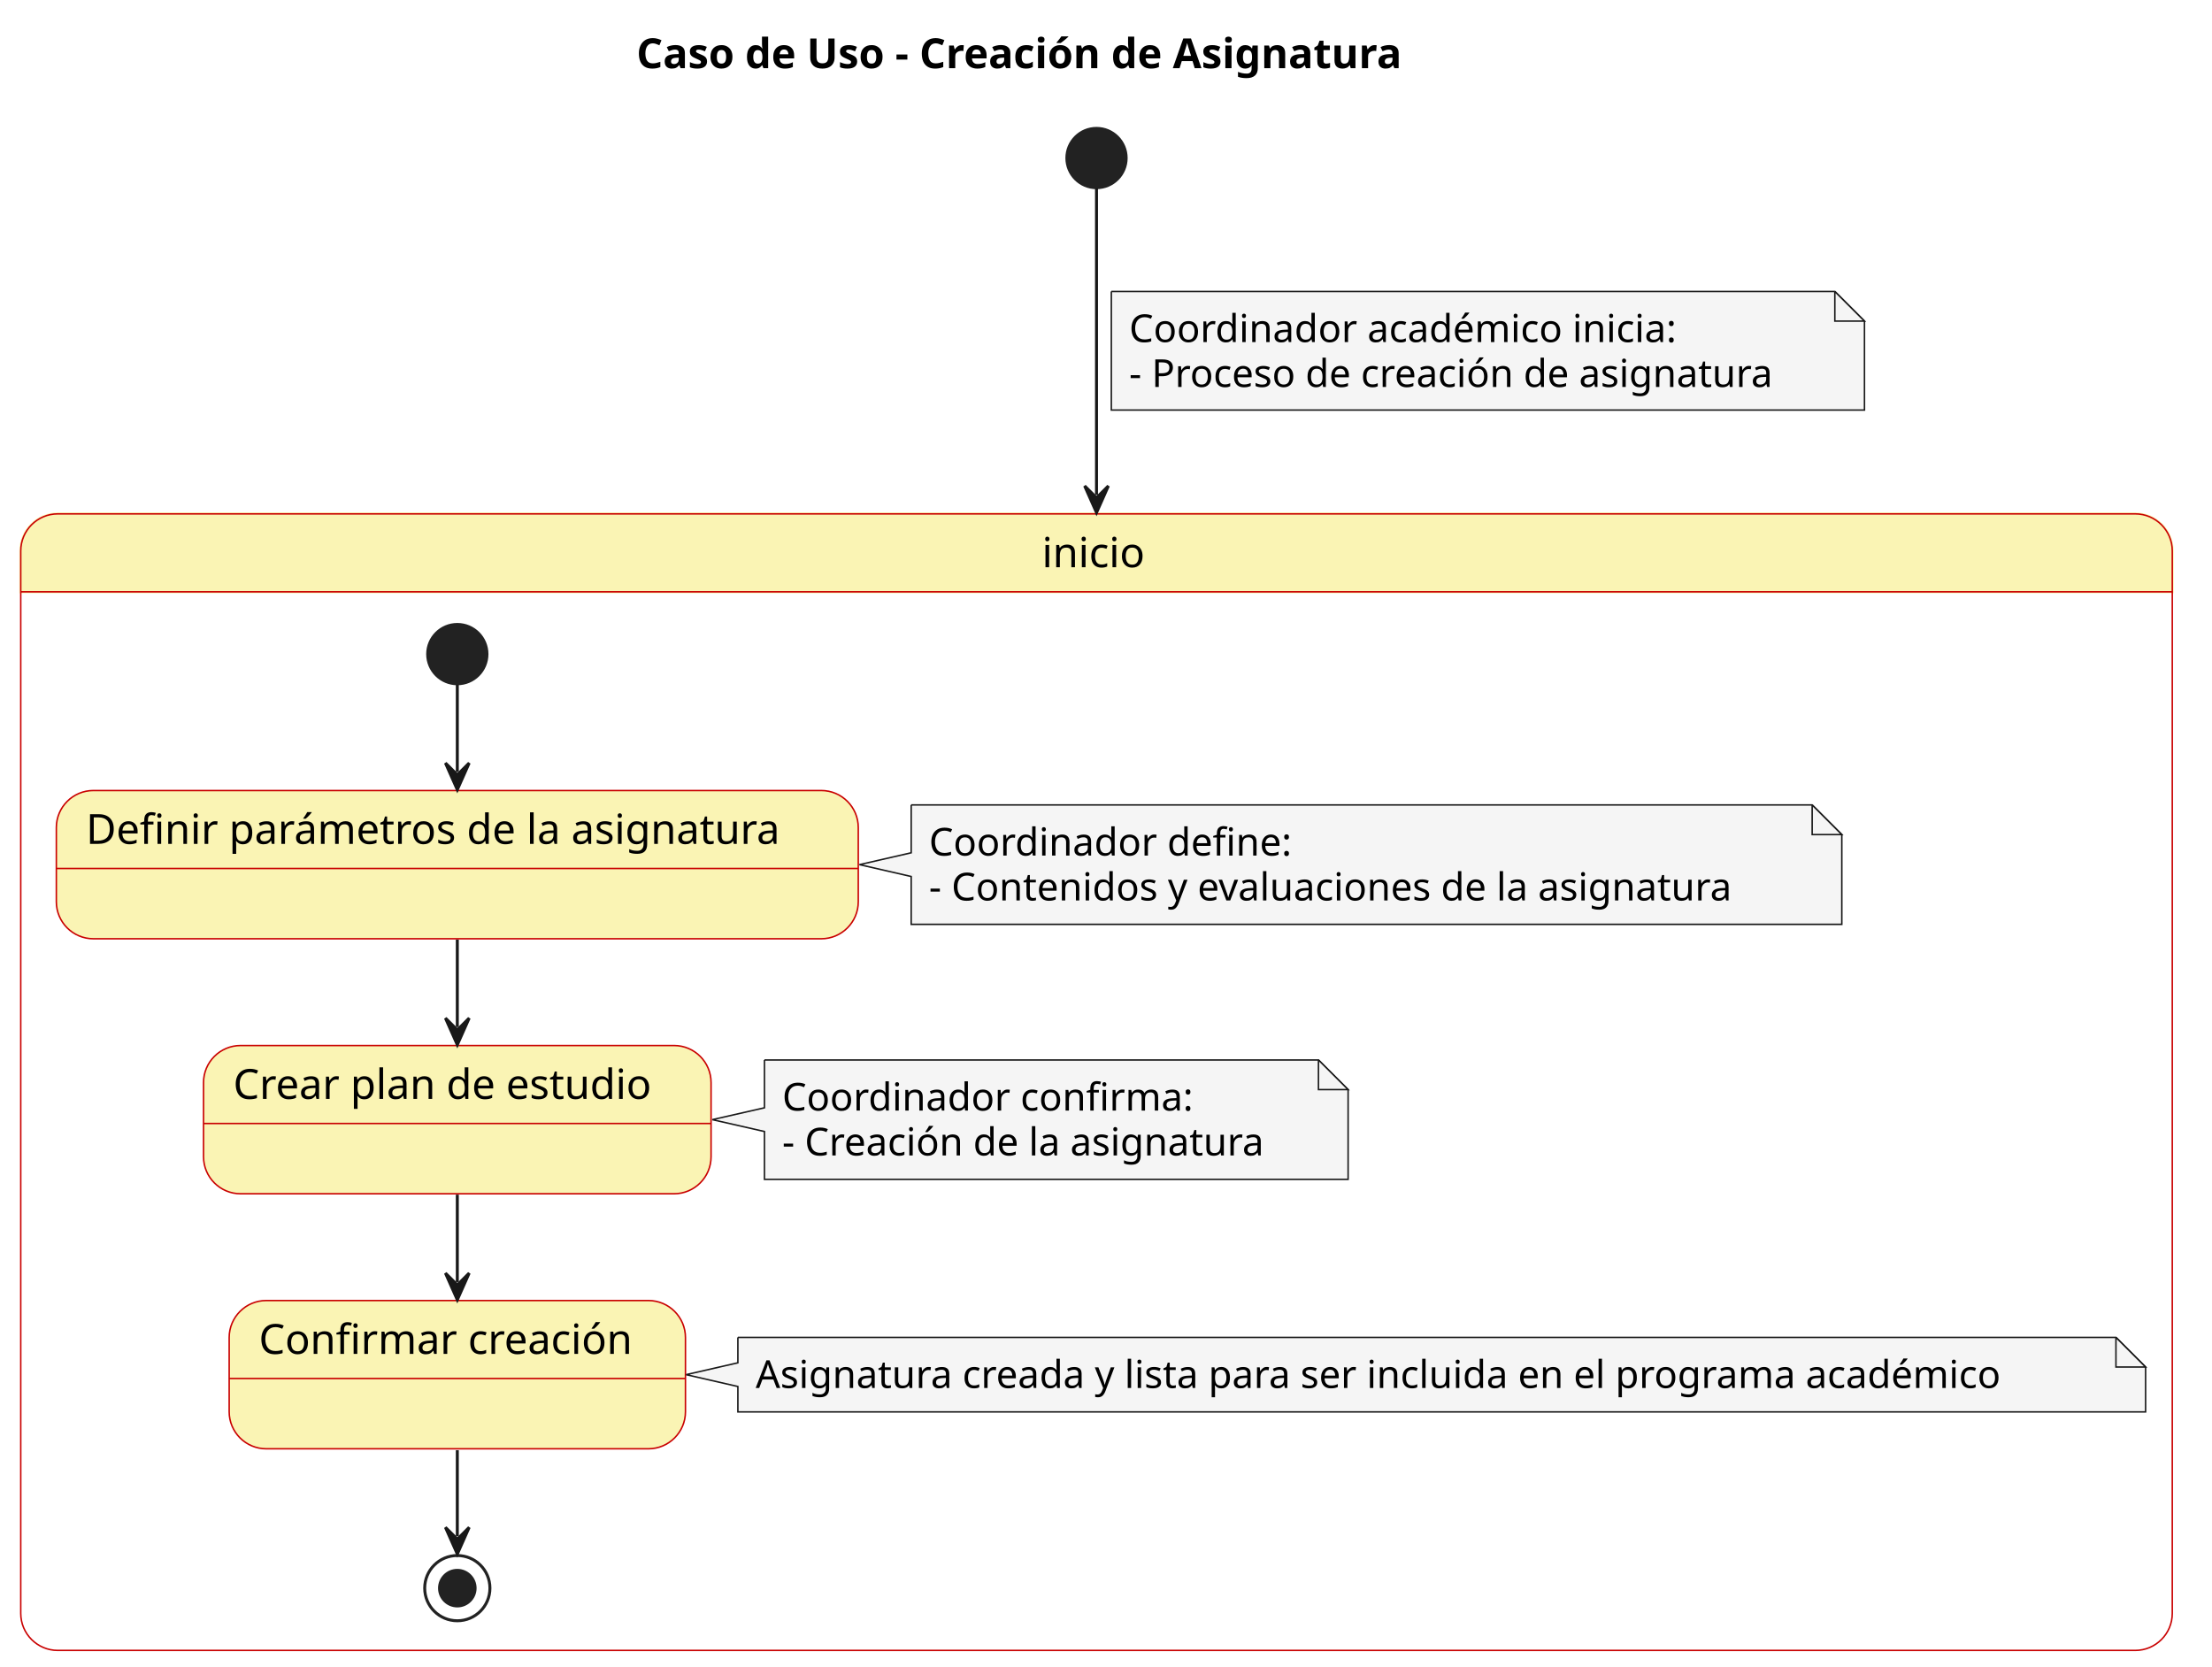
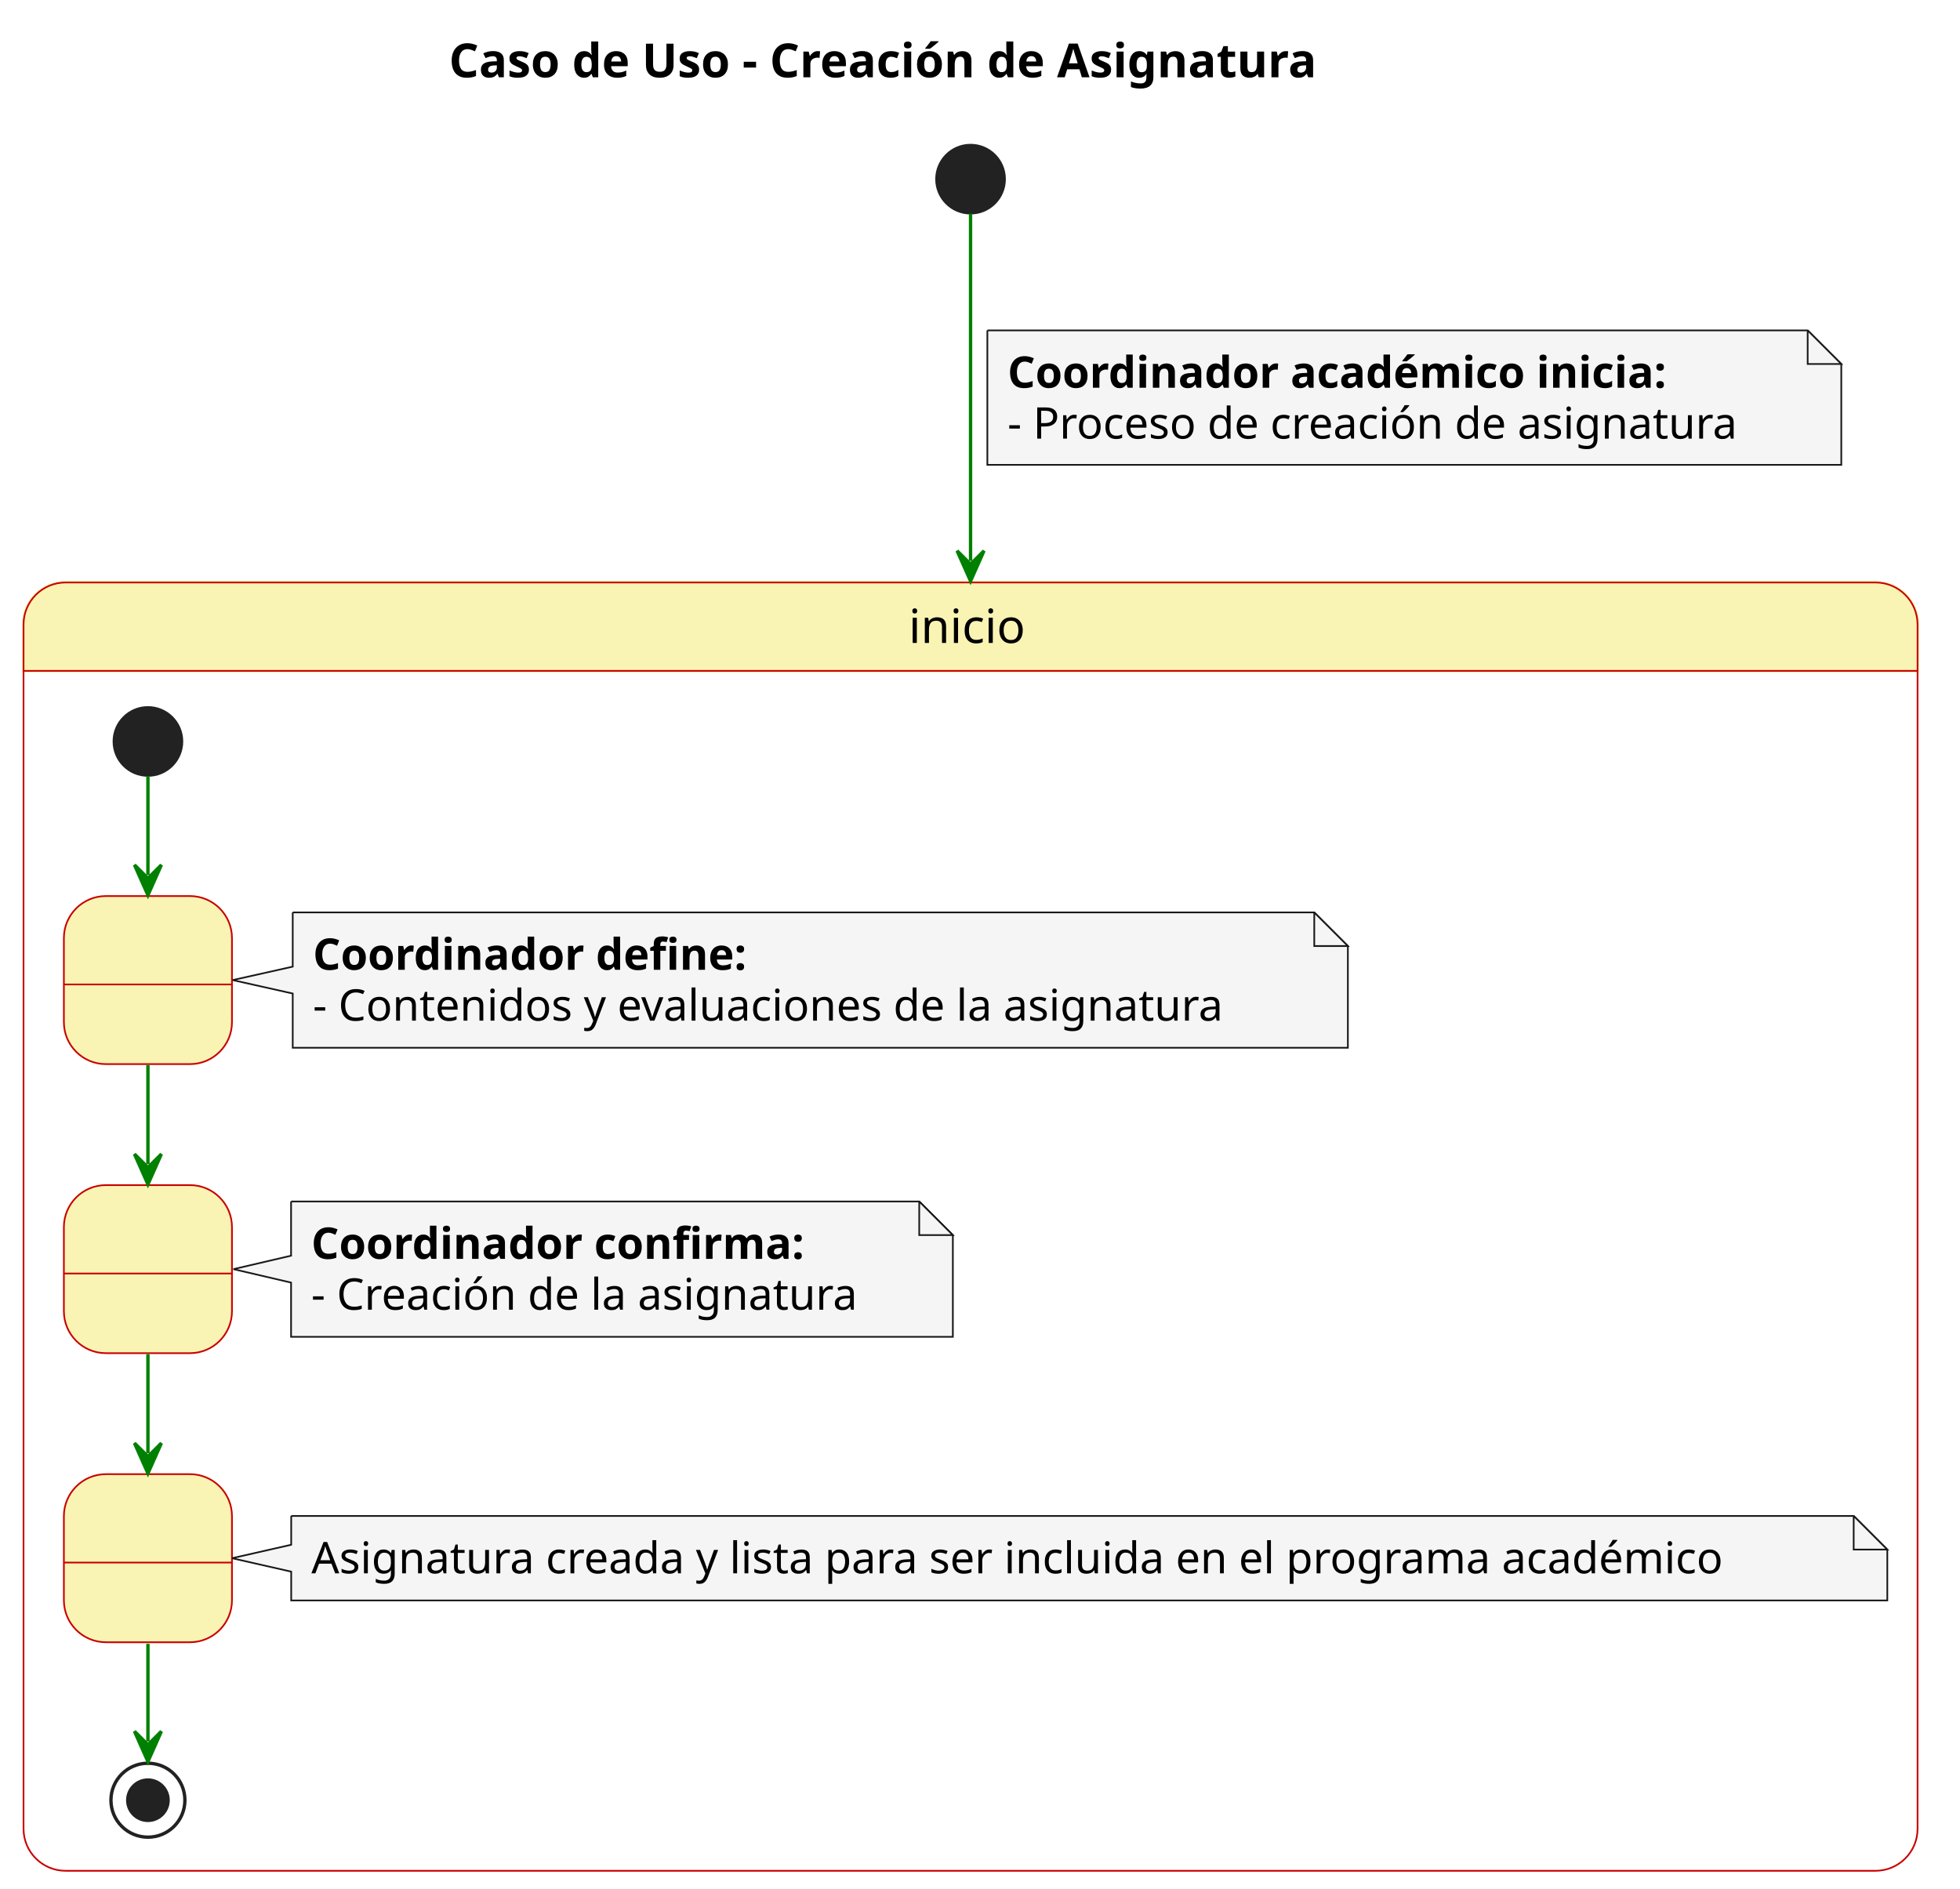
- <svg xmlns="http://www.w3.org/2000/svg" contentStyleType="text/css" height="562px" preserveAspectRatio="none" style="width:746px;height:562px;background:#FFFFFF;" version="1.1" viewBox="0 0 746 562" width="746px" zoomAndPan="magnify">
+ <svg xmlns="http://www.w3.org/2000/svg" contentStyleType="text/css" height="562px" preserveAspectRatio="none" style="width:583px;height:562px;background:#FFFFFF;" version="1.1" viewBox="0 0 583 562" width="583px" zoomAndPan="magnify">
  <defs />
  <g>
-     <text fill="#000000" font-family="sans-serif" font-size="14" font-weight="bold" lengthAdjust="spacing" textLength="296.297" x="214.655" y="22.995">Caso de Uso - Creación de Asignatura</text>
-     <ellipse cx="369.8" cy="53.297" fill="#222222" rx="10" ry="10" style="stroke:#222222;stroke-width:1.0;" />
-     <path d="M19.5,173.297 L720.106,173.297 A12.5,12.5 0 0 1 732.606,185.797 L732.606,199.594 L7,199.594 L7,185.797 A12.5,12.5 0 0 1 19.5,173.297 " fill="#FAF4B4" style="stroke:#FAF4B4;stroke-width:1.0;" />
-     <rect fill="none" height="383.297" rx="12.5" ry="12.5" style="stroke:#C90000;stroke-width:0.5;" width="725.606" x="7" y="173.297" />
-     <line style="stroke:#C90000;stroke-width:0.5;" x1="7" x2="732.606" y1="199.594" y2="199.594" />
-     <text fill="#000000" font-family="sans-serif" font-size="14" lengthAdjust="spacing" textLength="36.805" x="351.401" y="191.292">inicio</text>
-     <ellipse cx="154.23" cy="220.594" fill="#222222" rx="10" ry="10" style="stroke:#222222;stroke-width:1.0;" />
-     <g id="inicio.definir_parametros_asignatura">
-       <rect fill="#FAF4B4" height="50" rx="12.5" ry="12.5" style="stroke:#C90000;stroke-width:0.5;" width="270.455" x="19" y="266.594" />
-       <line style="stroke:#C90000;stroke-width:0.5;" x1="19" x2="289.455" y1="292.891" y2="292.891" />
-       <text fill="#000000" font-family="sans-serif" font-size="14" lengthAdjust="spacing" textLength="250.455" x="29" y="284.589">Definir parámetros de la asignatura</text>
+     <text fill="#000000" font-family="sans-serif" font-size="14" font-weight="bold" lengthAdjust="spacing" textLength="296.297" x="133.54" y="22.995">Caso de Uso - Creación de Asignatura</text>
+     <ellipse cx="288.69" cy="53.297" fill="#222222" rx="10" ry="10" style="stroke:#222222;stroke-width:1.0;" />
+     <path d="M19.5,173.297 L557.876,173.297 A12.5,12.5 0 0 1 570.376,185.797 L570.376,199.594 L7,199.594 L7,185.797 A12.5,12.5 0 0 1 19.5,173.297 " fill="#FAF4B4" style="stroke:#FAF4B4;stroke-width:1.0;" />
+     <rect fill="none" height="383.297" rx="12.5" ry="12.5" style="stroke:#C90000;stroke-width:0.5;" width="563.376" x="7" y="173.297" />
+     <line style="stroke:#C90000;stroke-width:0.5;" x1="7" x2="570.376" y1="199.594" y2="199.594" />
+     <text fill="#000000" font-family="sans-serif" font-size="14" lengthAdjust="spacing" textLength="36.805" x="270.286" y="191.292">inicio</text>
+     <g id="inicio.state1">
+       <rect fill="#FAF4B4" height="50" rx="12.5" ry="12.5" style="stroke:#C90000;stroke-width:0.5;" width="50" x="19" y="266.594" />
+       <line style="stroke:#C90000;stroke-width:0.5;" x1="19" x2="69" y1="292.891" y2="292.891" />
+       <text fill="#000000" font-family="sans-serif" font-size="14" lengthAdjust="spacing" textLength="4.45" x="41.775" y="284.589"> </text>
    </g>
-     <g id="inicio.crear_plan_estudio">
-       <rect fill="#FAF4B4" height="50" rx="12.5" ry="12.5" style="stroke:#C90000;stroke-width:0.5;" width="171.17" x="68.64" y="352.594" />
-       <line style="stroke:#C90000;stroke-width:0.5;" x1="68.64" x2="239.81" y1="378.891" y2="378.891" />
-       <text fill="#000000" font-family="sans-serif" font-size="14" lengthAdjust="spacing" textLength="151.17" x="78.64" y="370.589">Crear plan de estudio</text>
+     <g id="inicio.state2">
+       <rect fill="#FAF4B4" height="50" rx="12.5" ry="12.5" style="stroke:#C90000;stroke-width:0.5;" width="50" x="19" y="352.594" />
+       <line style="stroke:#C90000;stroke-width:0.5;" x1="19" x2="69" y1="378.891" y2="378.891" />
+       <text fill="#000000" font-family="sans-serif" font-size="14" lengthAdjust="spacing" textLength="4.45" x="41.775" y="370.589"> </text>
    </g>
+     <g id="inicio.state3">
+       <rect fill="#FAF4B4" height="50" rx="12.5" ry="12.5" style="stroke:#C90000;stroke-width:0.5;" width="50" x="19" y="438.594" />
+       <line style="stroke:#C90000;stroke-width:0.5;" x1="19" x2="69" y1="464.891" y2="464.891" />
+       <text fill="#000000" font-family="sans-serif" font-size="14" lengthAdjust="spacing" textLength="4.45" x="41.775" y="456.589"> </text>
+     </g>
+     <ellipse cx="44" cy="220.594" fill="#222222" rx="10" ry="10" style="stroke:#222222;stroke-width:1.0;" />
    <g id="elem_GMN10">
-       <path d="M307.3,271.464 L307.3,287.594 L289.85,291.594 L307.3,295.594 L307.3,311.729 A0,0 0 0 0 307.3,311.729 L621.155,311.729 A0,0 0 0 0 621.155,311.729 L621.155,281.464 L611.155,271.464 L307.3,271.464 A0,0 0 0 0 307.3,271.464 " fill="#F5F5F5" style="stroke:#181818;stroke-width:0.5;" />
-       <path d="M611.155,271.464 L611.155,281.464 L621.155,281.464 L611.155,271.464 " fill="#F5F5F5" style="stroke:#181818;stroke-width:0.5;" />
-       <text fill="#000000" font-family="sans-serif" font-size="13" lengthAdjust="spacing" textLength="129.137" x="313.3" y="288.531">Coordinador define:</text>
-       <text fill="#000000" font-family="sans-serif" font-size="13" lengthAdjust="spacing" textLength="292.856" x="313.3" y="303.663">- Contenidos y evaluaciones de la asignatura</text>
+       <path d="M87.07,271.464 L87.07,287.594 L69.2,291.594 L87.07,295.594 L87.07,311.729 A0,0 0 0 0 87.07,311.729 L400.925,311.729 A0,0 0 0 0 400.925,311.729 L400.925,281.464 L390.925,271.464 L87.07,271.464 A0,0 0 0 0 87.07,271.464 " fill="#F5F5F5" style="stroke:#181818;stroke-width:0.5;" />
+       <path d="M390.925,271.464 L390.925,281.464 L400.925,281.464 L390.925,271.464 " fill="#F5F5F5" style="stroke:#181818;stroke-width:0.5;" />
+       <text fill="#000000" font-family="sans-serif" font-size="13" font-weight="bold" lengthAdjust="spacing" textLength="146.282" x="93.07" y="288.531">Coordinador define:</text>
+       <text fill="#000000" font-family="sans-serif" font-size="13" lengthAdjust="spacing" textLength="292.856" x="93.07" y="303.663">- Contenidos y evaluaciones de la asignatura</text>
    </g>
-     <g id="inicio.confirmar_creacion">
-       <rect fill="#FAF4B4" height="50" rx="12.5" ry="12.5" style="stroke:#C90000;stroke-width:0.5;" width="153.882" x="77.29" y="438.594" />
-       <line style="stroke:#C90000;stroke-width:0.5;" x1="77.29" x2="231.172" y1="464.891" y2="464.891" />
-       <text fill="#000000" font-family="sans-serif" font-size="14" lengthAdjust="spacing" textLength="133.882" x="87.29" y="456.589">Confirmar creación</text>
+     <g id="elem_GMN14">
+       <path d="M86.58,357.464 L86.58,373.594 L69.43,377.594 L86.58,381.594 L86.58,397.729 A0,0 0 0 0 86.58,397.729 L283.423,397.729 A0,0 0 0 0 283.423,397.729 L283.423,367.464 L273.423,357.464 L86.58,357.464 A0,0 0 0 0 86.58,357.464 " fill="#F5F5F5" style="stroke:#181818;stroke-width:0.5;" />
+       <path d="M273.423,357.464 L273.423,367.464 L283.423,367.464 L273.423,357.464 " fill="#F5F5F5" style="stroke:#181818;stroke-width:0.5;" />
+       <text fill="#000000" font-family="sans-serif" font-size="13" font-weight="bold" lengthAdjust="spacing" textLength="164.709" x="92.58" y="374.531">Coordinador confirma:</text>
+       <text fill="#000000" font-family="sans-serif" font-size="13" lengthAdjust="spacing" textLength="175.843" x="92.58" y="389.663">- Creación de la asignatura</text>
    </g>
-     <g id="elem_GMN15">
-       <path d="M257.81,357.464 L257.81,373.594 L240.24,377.594 L257.81,381.594 L257.81,397.729 A0,0 0 0 0 257.81,397.729 L454.653,397.729 A0,0 0 0 0 454.653,397.729 L454.653,367.464 L444.653,357.464 L257.81,357.464 A0,0 0 0 0 257.81,357.464 " fill="#F5F5F5" style="stroke:#181818;stroke-width:0.5;" />
-       <path d="M444.653,357.464 L444.653,367.464 L454.653,367.464 L444.653,357.464 " fill="#F5F5F5" style="stroke:#181818;stroke-width:0.5;" />
-       <text fill="#000000" font-family="sans-serif" font-size="13" lengthAdjust="spacing" textLength="145.964" x="263.81" y="374.531">Coordinador confirma:</text>
-       <text fill="#000000" font-family="sans-serif" font-size="13" lengthAdjust="spacing" textLength="175.843" x="263.81" y="389.663">- Creación de la asignatura</text>
+     <g id="elem_GMN18">
+       <path d="M86.62,451.024 L86.62,459.594 L69.01,463.594 L86.62,467.594 L86.62,476.157 A0,0 0 0 0 86.62,476.157 L561.376,476.157 A0,0 0 0 0 561.376,476.157 L561.376,461.024 L551.376,451.024 L86.62,451.024 A0,0 0 0 0 86.62,451.024 " fill="#F5F5F5" style="stroke:#181818;stroke-width:0.5;" />
+       <path d="M551.376,451.024 L551.376,461.024 L561.376,461.024 L551.376,451.024 " fill="#F5F5F5" style="stroke:#181818;stroke-width:0.5;" />
+       <text fill="#000000" font-family="sans-serif" font-size="13" lengthAdjust="spacing" textLength="453.756" x="92.62" y="468.091">Asignatura creada y lista para ser incluida en el programa académico</text>
    </g>
-     <ellipse cx="154.23" cy="535.594" fill="none" rx="11" ry="11" style="stroke:#222222;stroke-width:1.0;" />
-     <ellipse cx="154.23" cy="535.594" fill="#222222" rx="6" ry="6" style="stroke:#222222;stroke-width:1.0;" />
-     <g id="elem_GMN20">
-       <path d="M248.85,451.024 L248.85,459.594 L231.39,463.594 L248.85,467.594 L248.85,476.157 A0,0 0 0 0 248.85,476.157 L723.606,476.157 A0,0 0 0 0 723.606,476.157 L723.606,461.024 L713.606,451.024 L248.85,451.024 A0,0 0 0 0 248.85,451.024 " fill="#F5F5F5" style="stroke:#181818;stroke-width:0.5;" />
-       <path d="M713.606,451.024 L713.606,461.024 L723.606,461.024 L713.606,451.024 " fill="#F5F5F5" style="stroke:#181818;stroke-width:0.5;" />
-       <text fill="#000000" font-family="sans-serif" font-size="13" lengthAdjust="spacing" textLength="453.756" x="254.85" y="468.091">Asignatura creada y lista para ser incluida en el programa académico</text>
+     <ellipse cx="44" cy="535.594" fill="none" rx="11" ry="11" style="stroke:#222222;stroke-width:1.0;" />
+     <ellipse cx="44" cy="535.594" fill="#222222" rx="6" ry="6" style="stroke:#222222;stroke-width:1.0;" />
+     <g id="link_*start*inicio_state1">
+       <path d="M44,230.904 C44,239.944 44,248.084 44,260.324 " fill="none" id="*start*inicio-to-state1" style="stroke:#008000;stroke-width:1.0;" />
+       <polygon fill="#008000" points="44,266.324,48,257.324,44,261.324,40,257.324,44,266.324" style="stroke:#008000;stroke-width:1.0;" />
    </g>
-     <g id="link_*start*inicio_definir_parametros_asignatura">
-       <path d="M154.23,230.904 C154.23,239.944 154.23,248.084 154.23,260.324 " fill="none" id="*start*inicio-to-definir_parametros_asignatura" style="stroke:#181818;stroke-width:1.0;" />
-       <polygon fill="#181818" points="154.23,266.324,158.23,257.324,154.23,261.324,150.23,257.324,154.23,266.324" style="stroke:#181818;stroke-width:1.0;" />
+     <g id="link_state1_state2">
+       <path d="M44,316.894 C44,328.034 44,335.214 44,346.354 " fill="none" id="state1-to-state2" style="stroke:#008000;stroke-width:1.0;" />
+       <polygon fill="#008000" points="44,352.354,48,343.354,44,347.354,40,343.354,44,352.354" style="stroke:#008000;stroke-width:1.0;" />
    </g>
-     <g id="link_definir_parametros_asignatura_crear_plan_estudio">
-       <path d="M154.23,316.894 C154.23,328.034 154.23,335.214 154.23,346.354 " fill="none" id="definir_parametros_asignatura-to-crear_plan_estudio" style="stroke:#181818;stroke-width:1.0;" />
-       <polygon fill="#181818" points="154.23,352.354,158.23,343.354,154.23,347.354,150.23,343.354,154.23,352.354" style="stroke:#181818;stroke-width:1.0;" />
+     <g id="link_state2_state3">
+       <path d="M44,402.894 C44,414.034 44,421.214 44,432.354 " fill="none" id="state2-to-state3" style="stroke:#008000;stroke-width:1.0;" />
+       <polygon fill="#008000" points="44,438.354,48,429.354,44,433.354,40,429.354,44,438.354" style="stroke:#008000;stroke-width:1.0;" />
    </g>
-     <g id="link_crear_plan_estudio_confirmar_creacion">
-       <path d="M154.23,402.894 C154.23,414.034 154.23,421.214 154.23,432.354 " fill="none" id="crear_plan_estudio-to-confirmar_creacion" style="stroke:#181818;stroke-width:1.0;" />
-       <polygon fill="#181818" points="154.23,438.354,158.23,429.354,154.23,433.354,150.23,429.354,154.23,438.354" style="stroke:#181818;stroke-width:1.0;" />
-     </g>
-     <g id="link_confirmar_creacion_*end*inicio">
-       <path d="M154.23,489.074 C154.23,501.064 154.23,508.864 154.23,518.094 " fill="none" id="confirmar_creacion-to-*end*inicio" style="stroke:#181818;stroke-width:1.0;" />
-       <polygon fill="#181818" points="154.23,524.094,158.23,515.094,154.23,519.094,150.23,515.094,154.23,524.094" style="stroke:#181818;stroke-width:1.0;" />
+     <g id="link_state3_*end*inicio">
+       <path d="M44,489.074 C44,501.064 44,508.864 44,518.094 " fill="none" id="state3-to-*end*inicio" style="stroke:#008000;stroke-width:1.0;" />
+       <polygon fill="#008000" points="44,524.094,48,515.094,44,519.094,40,515.094,44,524.094" style="stroke:#008000;stroke-width:1.0;" />
    </g>
    <g id="link_*start*_inicio">
-       <path d="M369.8,63.567 C369.8,81.827 369.8,118.897 369.8,166.877 " fill="none" id="*start*-to-inicio" style="stroke:#181818;stroke-width:1.0;" />
-       <polygon fill="#181818" points="369.8,172.877,373.8,163.877,369.8,167.877,365.8,163.877,369.8,172.877" style="stroke:#181818;stroke-width:1.0;" />
-       <path d="M374.8,98.297 L374.8,138.297 L628.8,138.297 L628.8,108.297 L618.8,98.297 L374.8,98.297 " fill="#F5F5F5" style="stroke:#181818;stroke-width:0.5;" />
-       <path d="M618.8,98.297 L618.8,108.297 L628.8,108.297 L618.8,98.297 " fill="#F5F5F5" style="stroke:#181818;stroke-width:0.5;" />
-       <text fill="#000000" font-family="sans-serif" font-size="13" lengthAdjust="spacing" textLength="197.488" x="380.8" y="115.364">Coordinador académico inicia:</text>
-       <text fill="#000000" font-family="sans-serif" font-size="13" lengthAdjust="spacing" textLength="233.727" x="380.8" y="130.497">- Proceso de creación de asignatura</text>
+       <path d="M288.69,63.567 C288.69,81.827 288.69,118.897 288.69,166.877 " fill="none" id="*start*-to-inicio" style="stroke:#008000;stroke-width:1.0;" />
+       <polygon fill="#008000" points="288.69,172.877,292.69,163.877,288.69,167.877,284.69,163.877,288.69,172.877" style="stroke:#008000;stroke-width:1.0;" />
+       <path d="M293.69,98.297 L293.69,138.297 L547.69,138.297 L547.69,108.297 L537.69,98.297 L293.69,98.297 " fill="#F5F5F5" style="stroke:#181818;stroke-width:0.5;" />
+       <path d="M537.69,98.297 L537.69,108.297 L547.69,108.297 L537.69,98.297 " fill="#F5F5F5" style="stroke:#181818;stroke-width:0.5;" />
+       <text fill="#000000" font-family="sans-serif" font-size="13" font-weight="bold" lengthAdjust="spacing" textLength="221.616" x="299.69" y="115.364">Coordinador académico inicia:</text>
+       <text fill="#000000" font-family="sans-serif" font-size="13" lengthAdjust="spacing" textLength="233.727" x="299.69" y="130.497">- Proceso de creación de asignatura</text>
    </g>
  </g>
</svg>
